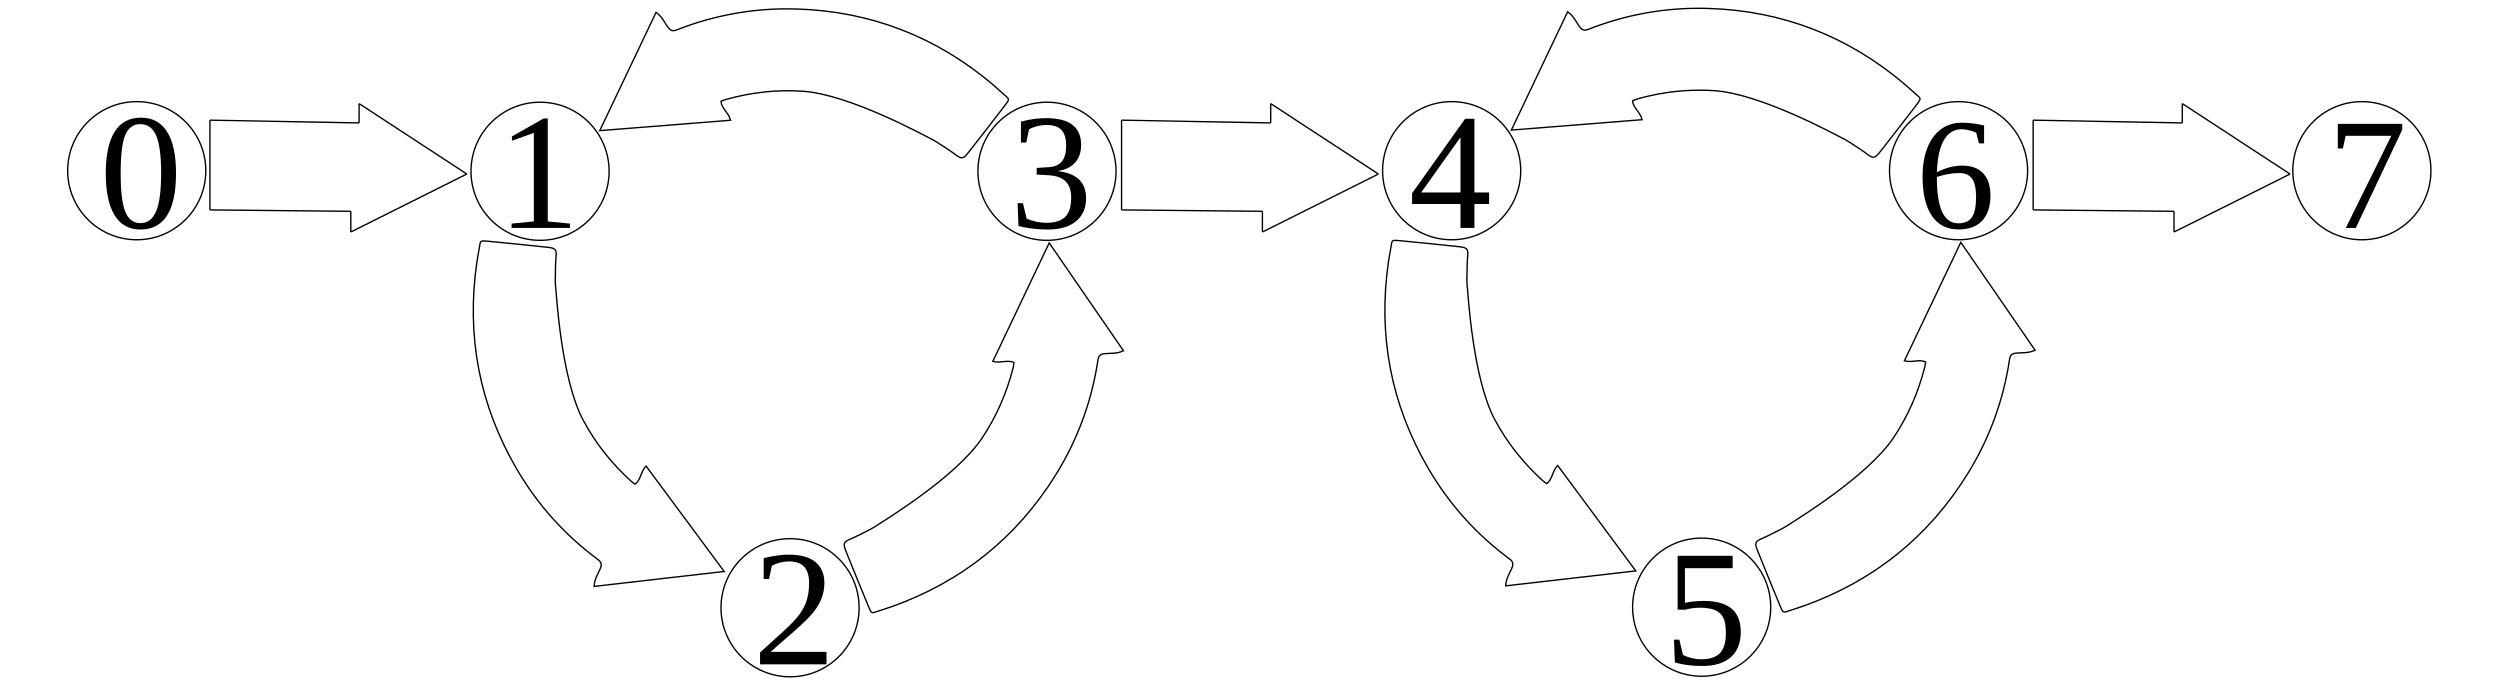
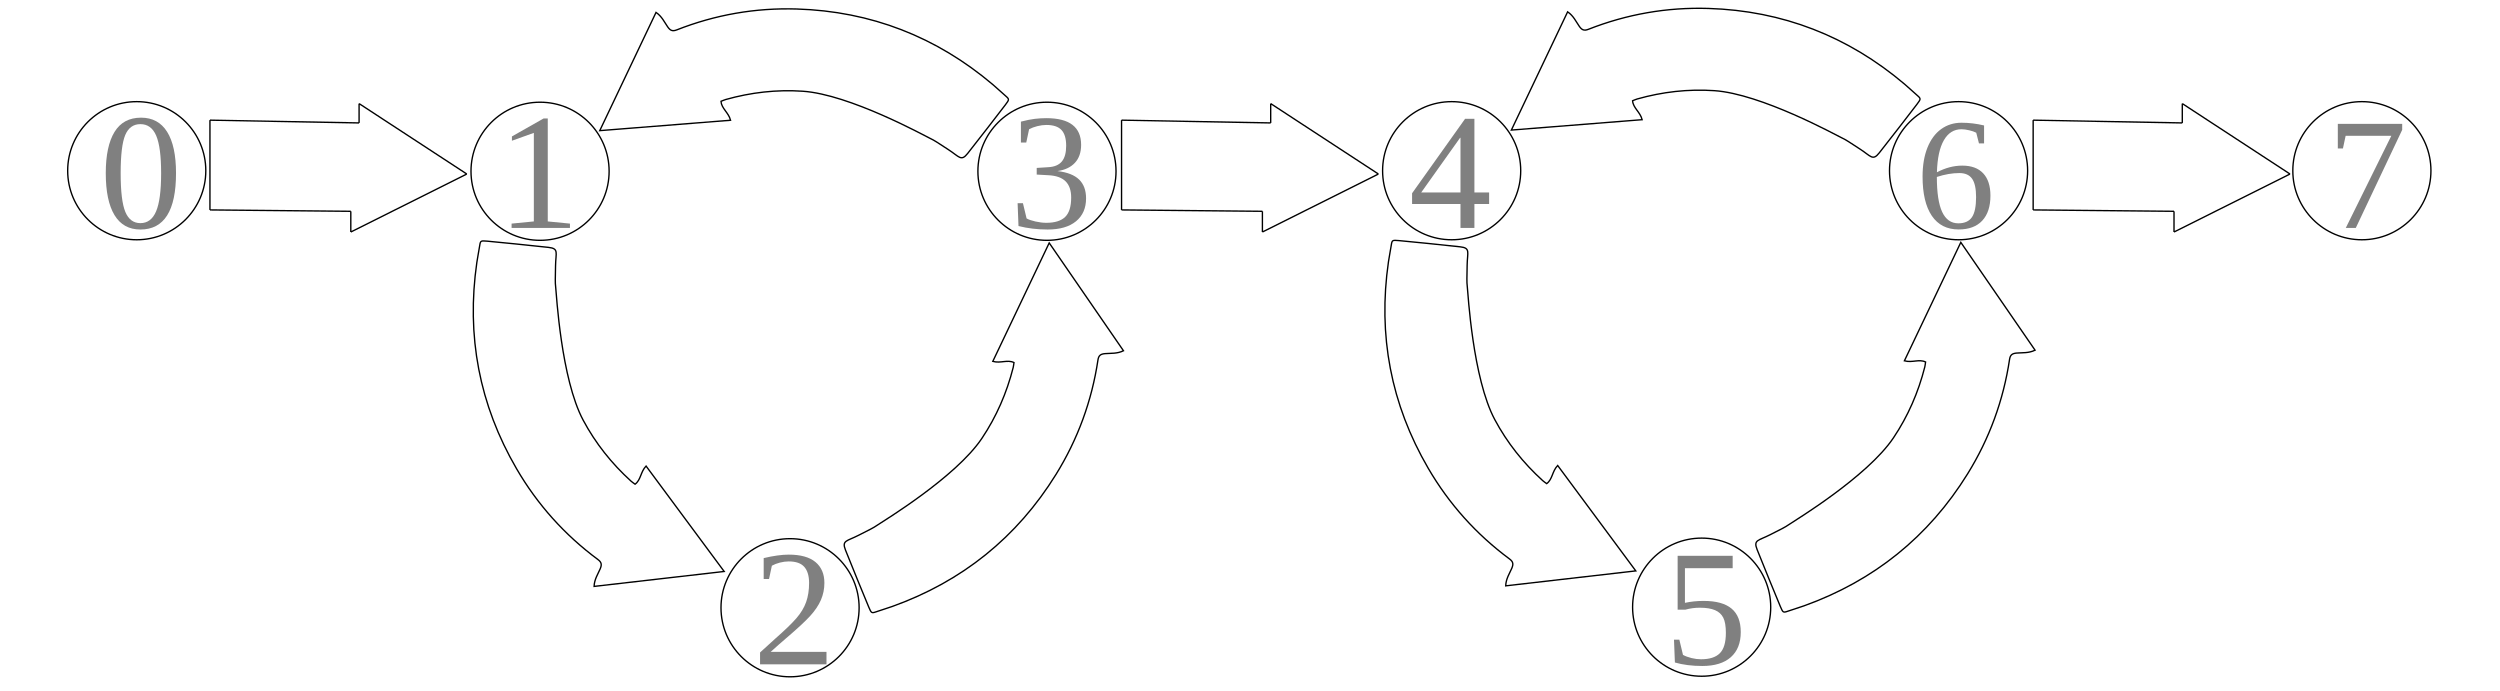
<svg xmlns="http://www.w3.org/2000/svg" width="1810" height="500" version="1.1" enable-background="new 0 0 560 528" xml:space="preserve">
  <path d="m919.98,75l77.983,50.989m-83.982,41.991l83.982,-41.991m-77.983,-50.989l-0,13.997m-5.999,63.986l0,14.997m5.999,-78.983l-107.977,-2m101.978,65.986l-101.978,-1m-0,-64.986l0,64.986" stroke="black" fill="none" id="svg_6" />
  <path fill="none" stroke="black" opacity="undefined" id="svg_9" />
  <path d="m1579.98,75l77.983,50.989m-83.982,41.991l83.982,-41.991m-77.983,-50.989l-0,13.997m-5.999,63.986l0,14.997m5.999,-78.983l-107.977,-2m101.978,65.986l-101.978,-1m-0,-64.986l0,64.986" stroke="black" fill="none" id="svg_16" />
  <path d="m259.978,75l77.983,50.989m-83.982,41.991l83.982,-41.991m-77.983,-50.989l-0,13.997m-5.999,63.986l0,14.997m5.999,-78.983l-107.977,-2m101.978,65.986l-101.978,-1m-0,-64.986l0,64.986" stroke="black" fill="none" id="svg_18" />
  <path transform="rotate(65.5, 415.328, 303.826)" fill="none" stroke="black" d="m294.307,268.641c3.941,-6.595 5.638,-3.13 14.221,0.926c8.583,4.056 10.326,5.121 14.481,6.456c4.155,1.335 61.622,23.844 95.55,21.691c18.909,-1.2 37.115,-5.755 54.55,-13.246c1.043,-0.448 2.005,-1.083 3.195,-1.736c-1.1,-5.163 -6.423,-7.19 -8.679,-12.676c30.694,-6.545 61.041,-13.015 92.914,-19.812c-10.01,30.9 -19.543,60.325 -29.218,90.192c-4.63,-2.365 -6.883,-6.16 -9.698,-9.253c-2.134,-2.344 -3.82,-3.018 -6.787,-1.375c-26.261,14.546 -54.446,23.377 -84.231,26.363c-53.413,5.356 -102.811,-6.742 -147.992,-35.808c-3.501,-2.252 -6.853,-4.735 -10.34,-7.011c-2.99,-1.951 -2.614,-2.278 -0.442,-6.25c2.172,-3.972 18.535,-31.867 22.476,-38.462z" id="svg_3" />
  <path fill="none" stroke="black" d="m464.172,25.226c3.941,-6.595 5.638,-3.13 14.221,0.926c8.583,4.056 10.326,5.121 14.481,6.456c4.155,1.335 61.622,23.844 95.55,21.691c18.909,-1.2 37.115,-5.755 54.55,-13.246c1.043,-0.448 2.005,-1.083 3.195,-1.736c-1.1,-5.163 -6.423,-7.19 -8.679,-12.676c30.694,-6.545 61.041,-13.015 92.914,-19.812c-10.01,30.9 -19.543,60.325 -29.218,90.192c-4.63,-2.365 -6.883,-6.16 -9.698,-9.253c-2.134,-2.344 -3.82,-3.018 -6.787,-1.375c-26.261,14.546 -54.446,23.377 -84.231,26.363c-53.413,5.356 -102.811,-6.742 -147.992,-35.808c-3.501,-2.252 -6.853,-4.735 -10.34,-7.011c-2.99,-1.951 -2.614,-2.278 -0.442,-6.25c2.172,-3.972 18.535,-31.867 22.476,-38.462z" id="svg_4" transform="rotate(187.5, 585.192, 60.4105)" />
  <path fill="none" stroke="black" d="m592.716,288.515c3.941,-6.595 5.638,-3.13 14.221,0.926c8.583,4.056 10.326,5.121 14.481,6.456c4.155,1.335 61.622,23.844 95.55,21.691c18.909,-1.2 37.115,-5.755 54.55,-13.246c1.043,-0.448 2.005,-1.083 3.195,-1.736c-1.1,-5.163 -6.423,-7.19 -8.679,-12.676c30.694,-6.545 61.041,-13.015 92.914,-19.812c-10.01,30.9 -19.543,60.325 -29.218,90.192c-4.63,-2.365 -6.883,-6.16 -9.698,-9.253c-2.134,-2.344 -3.82,-3.018 -6.787,-1.375c-26.261,14.546 -54.446,23.377 -84.231,26.363c-53.413,5.356 -102.811,-6.742 -147.992,-35.808c-3.501,-2.252 -6.853,-4.735 -10.34,-7.011c-2.99,-1.951 -2.614,-2.278 -0.442,-6.25c2.172,-3.972 18.535,-31.867 22.476,-38.462z" id="svg_5" transform="rotate(-52.5, 713.735, 323.699)" />
  <path transform="rotate(65.5, 1075.33, 303.416)" fill="none" stroke="black" d="m954.307,268.231c3.941,-6.595 5.638,-3.13 14.221,0.926c8.583,4.056 10.326,5.121 14.481,6.456c4.155,1.335 61.622,23.844 95.55,21.691c18.909,-1.2 37.115,-5.755 54.55,-13.246c1.043,-0.448 2.005,-1.083 3.195,-1.736c-1.1,-5.163 -6.423,-7.19 -8.679,-12.676c30.694,-6.545 61.041,-13.015 92.914,-19.812c-10.01,30.9 -19.543,60.325 -29.218,90.192c-4.63,-2.365 -6.883,-6.16 -9.698,-9.253c-2.134,-2.344 -3.82,-3.018 -6.787,-1.375c-26.261,14.546 -54.446,23.377 -84.231,26.363c-53.413,5.356 -102.811,-6.742 -147.992,-35.808c-3.501,-2.252 -6.853,-4.735 -10.34,-7.011c-2.99,-1.951 -2.614,-2.278 -0.442,-6.25c2.172,-3.972 18.535,-31.867 22.476,-38.462z" id="svg_12" />
  <path fill="none" stroke="black" d="m1124.172,24.815c3.941,-6.595 5.638,-3.13 14.221,0.926c8.583,4.056 10.326,5.121 14.481,6.456c4.155,1.335 61.622,23.844 95.55,21.691c18.909,-1.2 37.115,-5.755 54.55,-13.246c1.043,-0.448 2.005,-1.083 3.195,-1.736c-1.1,-5.163 -6.423,-7.19 -8.679,-12.676c30.694,-6.545 61.041,-13.015 92.914,-19.812c-10.01,30.9 -19.543,60.325 -29.218,90.192c-4.63,-2.365 -6.883,-6.16 -9.698,-9.253c-2.134,-2.344 -3.82,-3.018 -6.787,-1.375c-26.261,14.546 -54.446,23.377 -84.231,26.363c-53.413,5.356 -102.811,-6.742 -147.992,-35.808c-3.501,-2.252 -6.853,-4.735 -10.34,-7.011c-2.99,-1.951 -2.614,-2.278 -0.442,-6.25c2.172,-3.972 18.535,-31.867 22.476,-38.462z" id="svg_13" transform="rotate(187.5, 1245.19, 60.0001)" />
  <path fill="none" stroke="black" d="m1252.716,288.105c3.941,-6.595 5.638,-3.13 14.221,0.926c8.583,4.056 10.326,5.121 14.481,6.456c4.155,1.335 61.622,23.844 95.55,21.691c18.909,-1.2 37.115,-5.755 54.55,-13.246c1.043,-0.448 2.005,-1.083 3.195,-1.736c-1.1,-5.163 -6.423,-7.19 -8.679,-12.676c30.694,-6.545 61.041,-13.015 92.914,-19.812c-10.01,30.9 -19.543,60.325 -29.218,90.192c-4.63,-2.365 -6.883,-6.16 -9.698,-9.253c-2.134,-2.344 -3.82,-3.018 -6.787,-1.375c-26.261,14.546 -54.446,23.377 -84.231,26.363c-53.413,5.356 -102.811,-6.742 -147.992,-35.808c-3.501,-2.252 -6.853,-4.735 -10.34,-7.011c-2.99,-1.951 -2.614,-2.278 -0.442,-6.25c2.172,-3.972 18.535,-31.867 22.476,-38.462z" id="svg_14" transform="rotate(-52.5, 1373.73, 323.289)" />
  <circle id="svg_11" stroke="black" fill="none" r="50" cy="124" cx="391.001" />
  <circle id="svg_1" stroke="black" fill="none" r="50" cy="124" cx="758.001" />
  <circle id="svg_7" stroke="black" fill="none" r="50" cy="440" cx="572.001" />
  <circle id="svg_10" stroke="black" fill="none" r="50" cy="123.59" cx="1051.001" />
  <circle stroke="black" fill="none" r="50" cy="123.59" cx="99" />
  <circle stroke="black" fill="none" r="50" cy="123.59" cx="1710" />
  <circle stroke="black" fill="none" r="50" cy="123.59" cx="1418.001" />
  <circle id="svg_21" stroke="black" fill="none" r="50" cy="439.59" cx="1232.001" />
-   <text fill="#000000" stroke="black" x="72" y="165" id="svg_20" stroke-width="0" font-size="120" text-anchor="start" xml:space="preserve">0</text>
-   <text fill="#000000" stroke="black" x="359.848" y="165" id="svg_23" stroke-width="0" font-size="120" text-anchor="start" xml:space="preserve">1</text>
-   <text fill="#000000" stroke="black" x="545" y="481" id="svg_24" stroke-width="0" font-size="120" text-anchor="start" xml:space="preserve">2</text>
-   <text fill="#000000" stroke="black" x="731" y="165" id="svg_25" stroke-width="0" font-size="120" text-anchor="start" xml:space="preserve">3</text>
-   <text fill="#000000" stroke="black" x="1020" y="165" id="svg_26" stroke-width="0" font-size="120" text-anchor="start" xml:space="preserve">4</text>
-   <text fill="#000000" stroke="black" x="1205" y="481" id="svg_27" stroke-width="0" font-size="120" text-anchor="start" xml:space="preserve">5</text>
-   <text fill="#000000" stroke="black" x="1387" y="165" id="svg_28" stroke-width="0" font-size="115" text-anchor="start" xml:space="preserve">6</text>
-   <text fill="#000000" stroke="black" x="1685" y="165" id="svg_29" stroke-width="0" font-size="115" text-anchor="start" xml:space="preserve">7</text>
+   <text fill="gray" stroke="black" x="72" y="165" id="svg_20" stroke-width="0" font-size="120" text-anchor="start" xml:space="preserve">0</text>
+   <text fill="gray" stroke="black" x="359.848" y="165" id="svg_23" stroke-width="0" font-size="120" text-anchor="start" xml:space="preserve">1</text>
+   <text fill="gray" stroke="black" x="545" y="481" id="svg_24" stroke-width="0" font-size="120" text-anchor="start" xml:space="preserve">2</text>
+   <text fill="gray" stroke="black" x="731" y="165" id="svg_25" stroke-width="0" font-size="120" text-anchor="start" xml:space="preserve">3</text>
+   <text fill="gray" stroke="black" x="1020" y="165" id="svg_26" stroke-width="0" font-size="120" text-anchor="start" xml:space="preserve">4</text>
+   <text fill="gray" stroke="black" x="1205" y="481" id="svg_27" stroke-width="0" font-size="120" text-anchor="start" xml:space="preserve">5</text>
+   <text fill="gray" stroke="black" x="1387" y="165" id="svg_28" stroke-width="0" font-size="115" text-anchor="start" xml:space="preserve">6</text>
+   <text fill="gray" stroke="black" x="1685" y="165" id="svg_29" stroke-width="0" font-size="115" text-anchor="start" xml:space="preserve">7</text>
</svg>
